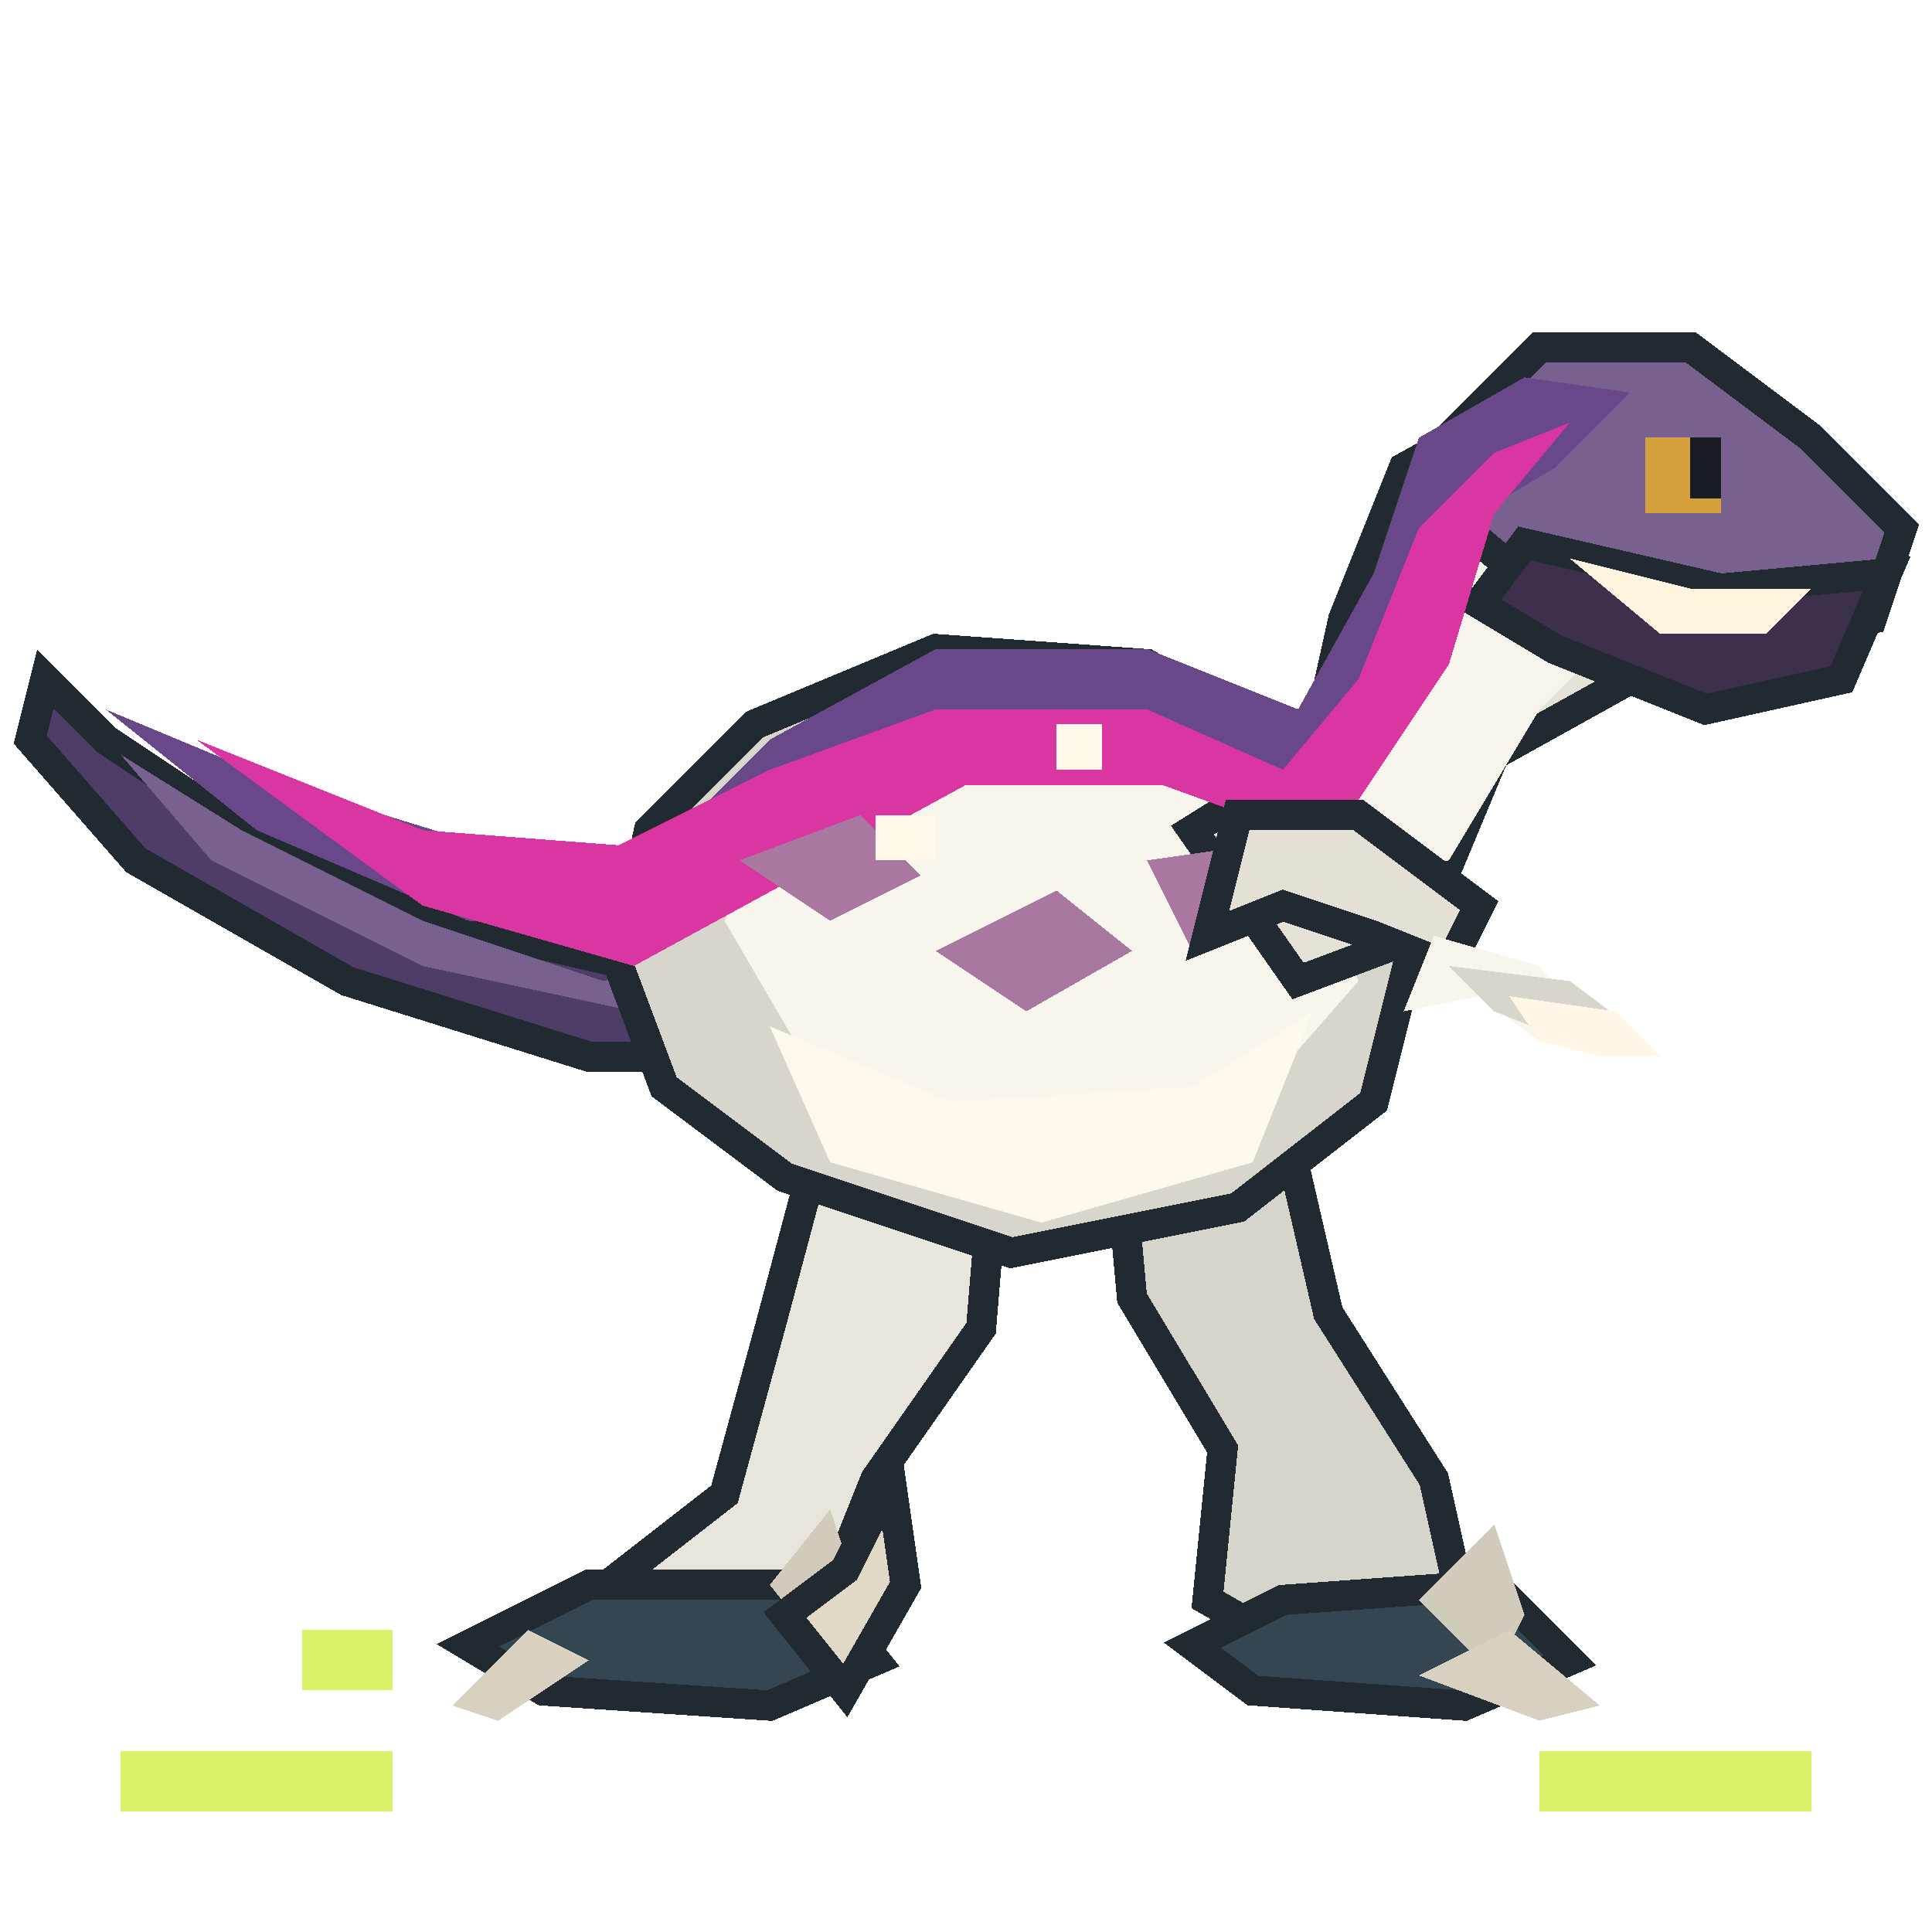
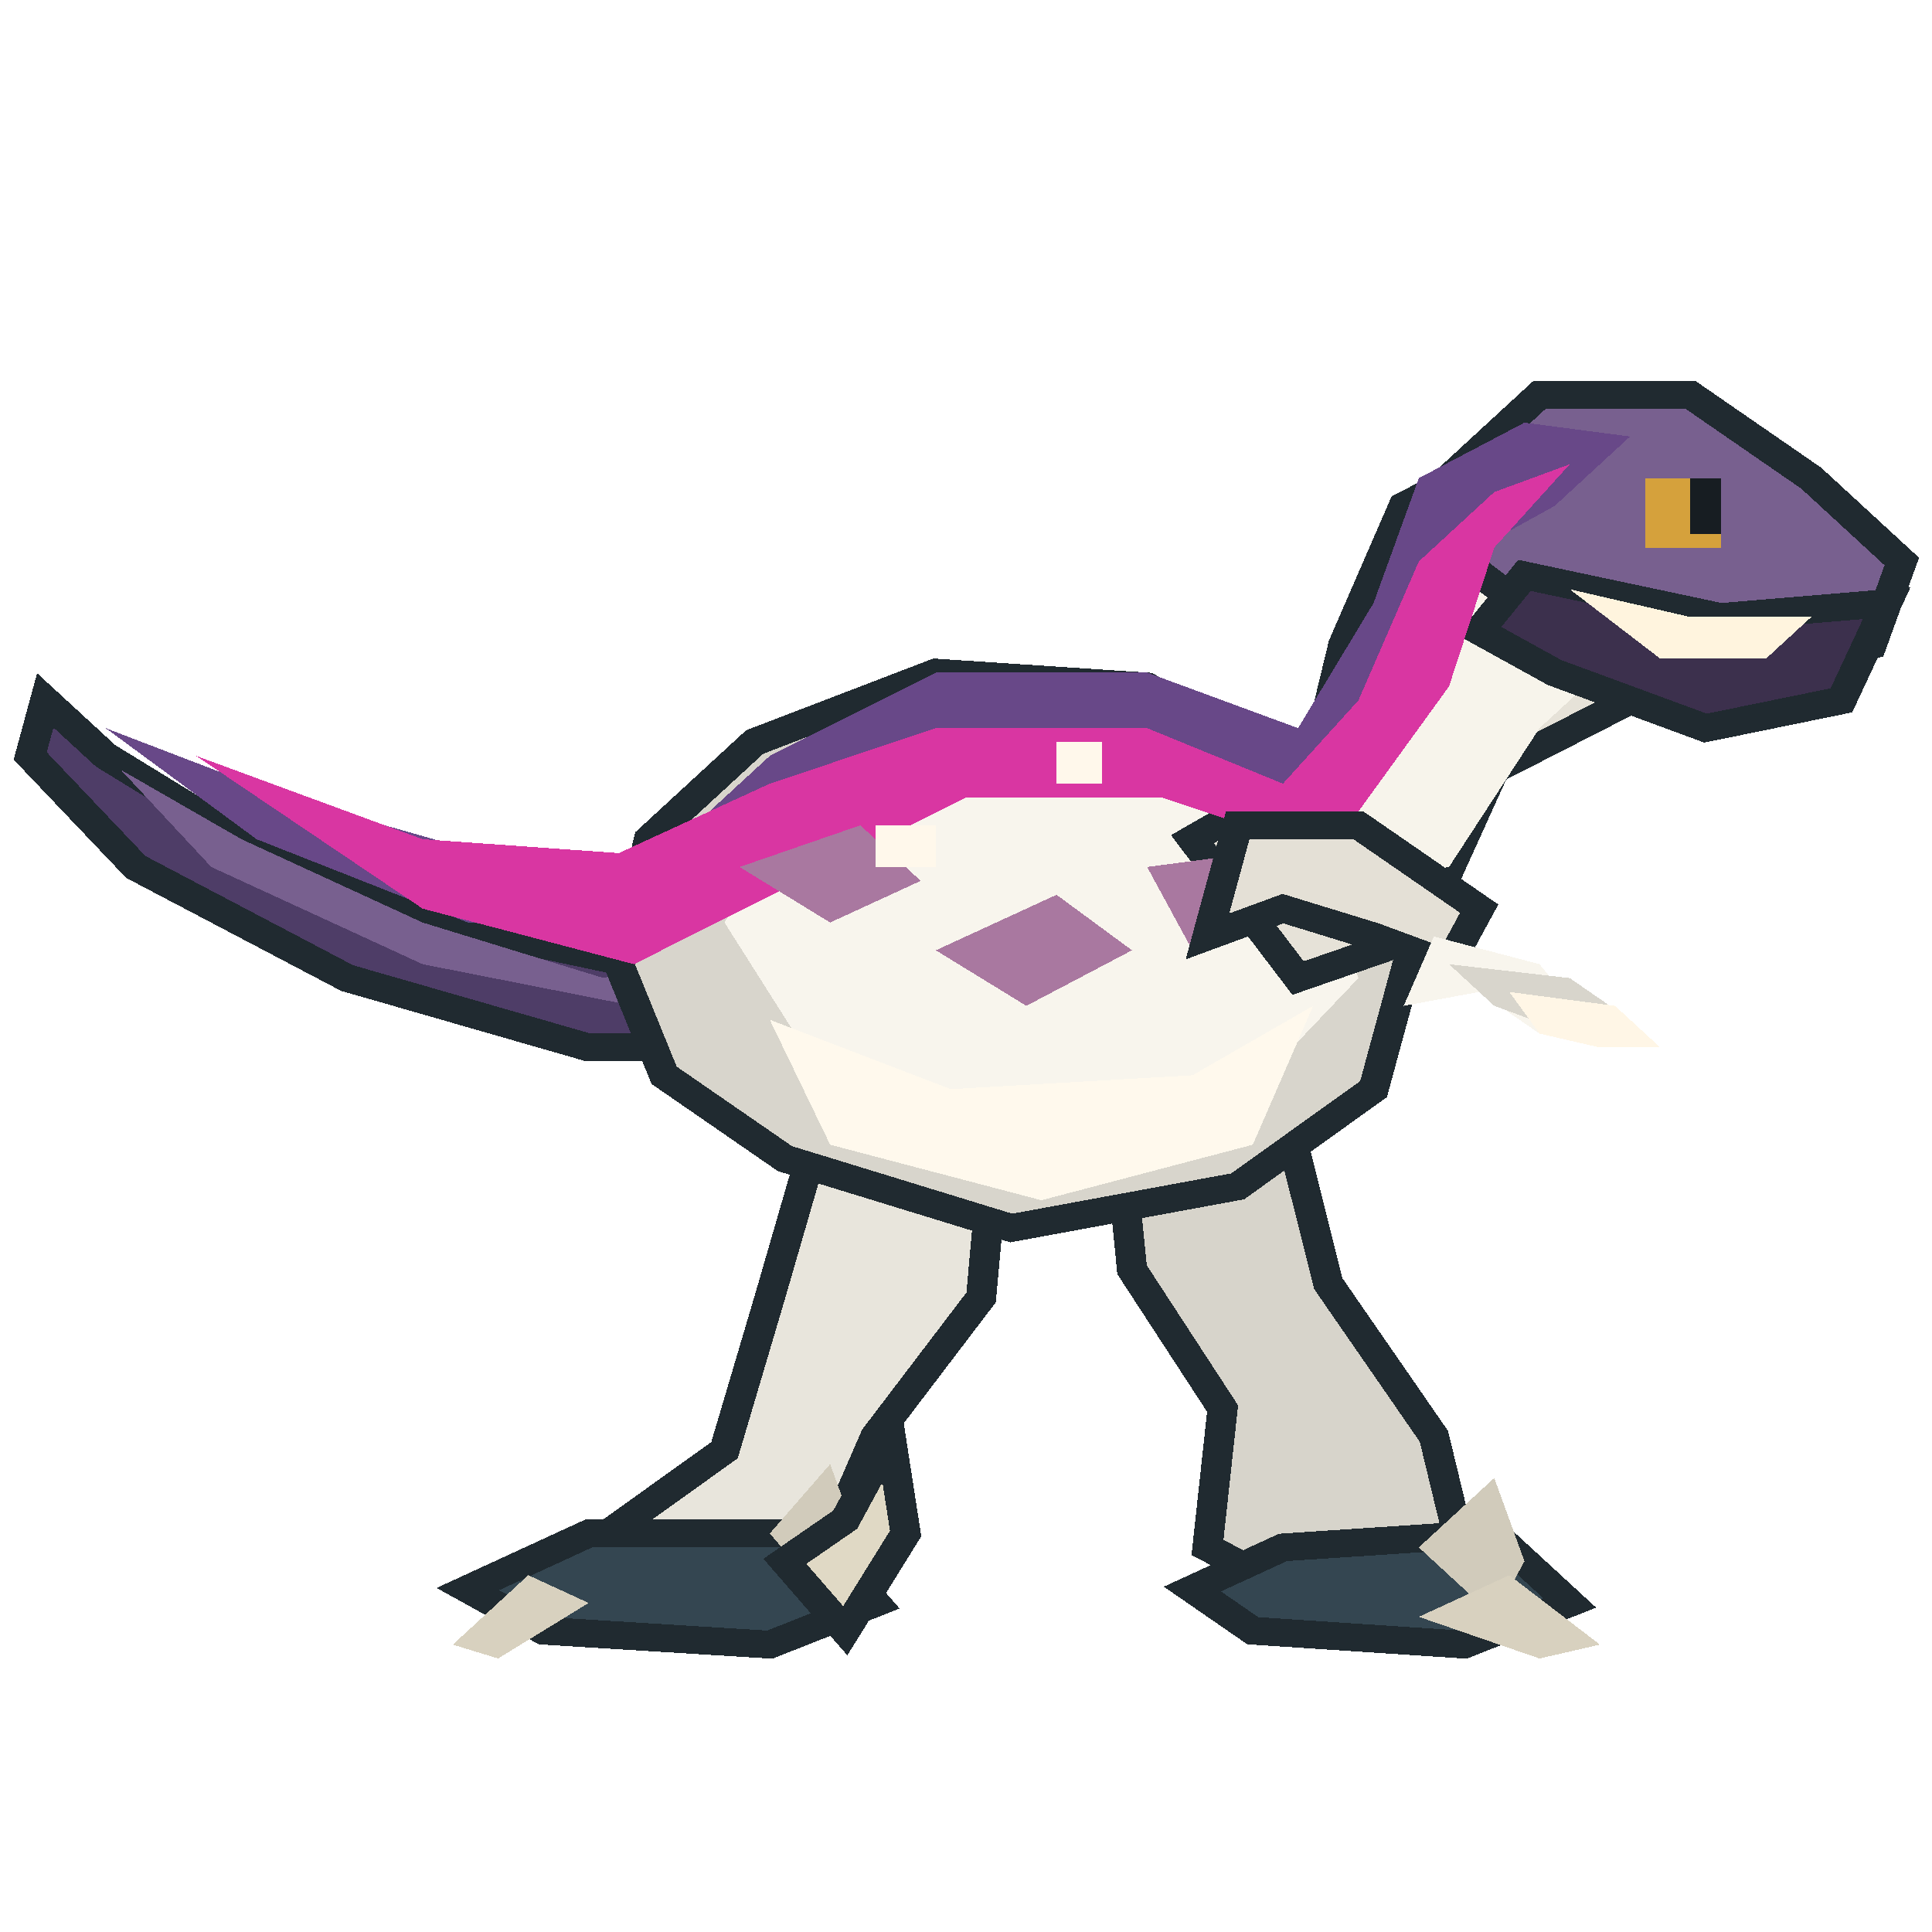
<svg xmlns="http://www.w3.org/2000/svg" viewBox="0 0 128 128" shape-rendering="crispEdges" role="img" aria-label="Violeta" data-character="Violeta" data-species="Velociraptor" data-age="adult" data-sex="female" data-lineage="Rosa" data-hide="white" data-back="purple" data-dorsal-stripe="magenta" data-eye="gold-ochre" data-origin="Jurassic World" data-pose="land">
-   <g>
-     <g stroke="#202a30" stroke-width="2" stroke-linejoin="miter">
-       <polygon points="55,73 66,76 65,88 58,98 54,108 44,109 39,106 48,99 51,88" fill="#e8e5dc" />
-       <polygon points="74,75 85,74 88,87 95,98 97,107 87,110 80,106 81,96 75,86" fill="#d7d4cb" />
-       <polygon points="39,105 54,105 58,110 51,113 36,112 31,109" fill="#344651" />
-       <polygon points="85,106 99,105 104,110 97,113 83,112 79,109" fill="#344651" />
-       <polygon points="51,105 55,100 57,106 55,110" fill="#d1cbbb" stroke="none" />
-       <polygon points="94,106 99,101 101,107 99,111" fill="#d1cbbb" stroke="none" />
-       <polygon points="52,107 56,104 59,98 60,105 56,112" fill="#e0d9c5" />
-       <polygon points="39,110 33,114 30,113 35,108" fill="#d8d1bf" stroke="none" />
-       <polygon points="94,111 102,114 106,113 100,108" fill="#d8d1bf" stroke="none" />
-     </g>
-     <g stroke="#202a30" stroke-width="2" stroke-linejoin="miter">
-       <polygon points="55,61 42,64 29,61 16,55 7,49 3,45 2,49 9,57 23,65 39,70 55,70 63,65" fill="#4e3d67" />
-       <polygon points="53,61 40,65 28,61 16,55 8,50 14,57 28,64 42,67 55,66" fill="#78608f" stroke="none" />
-       <polygon points="41,64 43,55 50,48 62,43 76,44 88,51 94,61 91,73 82,80 67,83 52,78 44,72" fill="#d8d5cc" />
-       <polygon points="48,61 53,52 65,48 78,49 87,56 90,65 83,73 69,77 55,73" fill="#f8f5ed" stroke="none" />
-       <polygon points="51,68 63,73 79,72 87,67 83,77 69,81 55,77" fill="#fff9ed" stroke="none" />
-       <polygon points="79,55 87,50 89,41 93,31 102,26 111,29 114,36 108,45 99,50 94,62 86,65" fill="#e6e2d8" />
-       <polygon points="88,48 93,36 101,30 109,32 109,40 102,47 96,57 90,58" fill="#f7f4eb" stroke="none" />
-       <polygon points="96,29 102,23 112,23 120,29 126,35 124,41 115,43 103,40 97,35" fill="#78608f" />
-       <polygon points="101,36 114,39 125,38 122,45 113,47 103,43 98,40" fill="#3c304d" />
-       <polygon points="104,37 112,39 120,39 117,42 110,42" fill="#fff4de" stroke="none" />
-       <polygon points="7,47 19,52 32,56 44,56 51,49 62,43 76,43 86,47 91,38 94,29 101,25 108,26 103,31 98,34 94,45 88,54 78,49 64,48 54,54 45,62 31,61 17,55" fill="#684888" stroke="none" />
-       <polygon points="13,49 28,55 41,56 51,51 62,47 76,47 85,51 90,45 94,35 99,30 104,28 99,34 96,44 88,56 77,52 64,52 53,58 42,64 28,60" fill="#d936a2" stroke="none" />
-       <polygon points="49,57 57,54 61,58 55,61" fill="#a978a0" stroke="none" />
-       <polygon points="62,63 70,59 75,63 68,67" fill="#a978a0" stroke="none" />
-       <polygon points="76,57 83,56 86,60 79,63" fill="#a978a0" stroke="none" />
-       <polygon points="82,54 90,54 98,60 96,64 91,62 85,60 80,62" fill="#e4e0d6" />
-       <polygon points="95,62 102,64 105,68 102,69 98,66 93,67" fill="#f8f5ed" stroke="none" />
-       <polygon points="96,64 104,65 108,68 104,69 99,67" fill="#d8d5cc" stroke="none" />
-       <polygon points="100,66 107,67 110,70 106,70 102,69" fill="#fff6e6" stroke="none" />
-       <rect x="109" y="29" width="5" height="5" fill="#d5a13c" stroke="none" />
-       <rect x="112" y="29" width="2" height="4" fill="#171d22" stroke="none" />
-       <rect x="58" y="54" width="4" height="3" fill="#fff8eb" stroke="none" />
-       <rect x="70" y="48" width="3" height="3" fill="#fff8eb" stroke="none" />
+   <g data-pose-transform="land" transform="translate(0 5) scale(1 .92)">
+     <g>
+       <g stroke="#202a30" stroke-width="2" stroke-linejoin="miter">
+         <polygon points="55,73 66,76 65,88 58,98 54,108 44,109 39,106 48,99 51,88" fill="#e8e5dc" />
+         <polygon points="74,75 85,74 88,87 95,98 97,107 87,110 80,106 81,96 75,86" fill="#d7d4cb" />
+         <polygon points="39,105 54,105 58,110 51,113 36,112 31,109" fill="#344651" />
+         <polygon points="85,106 99,105 104,110 97,113 83,112 79,109" fill="#344651" />
+         <polygon points="51,105 55,100 57,106 55,110" fill="#d1cbbb" stroke="none" />
+         <polygon points="94,106 99,101 101,107 99,111" fill="#d1cbbb" stroke="none" />
+         <polygon points="52,107 56,104 59,98 60,105 56,112" fill="#e0d9c5" />
+         <polygon points="39,110 33,114 30,113 35,108" fill="#d8d1bf" stroke="none" />
+         <polygon points="94,111 102,114 106,113 100,108" fill="#d8d1bf" stroke="none" />
+       </g>
+       <g stroke="#202a30" stroke-width="2" stroke-linejoin="miter">
+         <polygon points="55,61 42,64 29,61 16,55 7,49 3,45 2,49 9,57 23,65 39,70 55,70 63,65" fill="#4e3d67" />
+         <polygon points="53,61 40,65 28,61 16,55 8,50 14,57 28,64 42,67 55,66" fill="#78608f" stroke="none" />
+         <polygon points="41,64 43,55 50,48 62,43 76,44 88,51 94,61 91,73 82,80 67,83 52,78 44,72" fill="#d8d5cc" />
+         <polygon points="48,61 53,52 65,48 78,49 87,56 90,65 83,73 69,77 55,73" fill="#f8f5ed" stroke="none" />
+         <polygon points="51,68 63,73 79,72 87,67 83,77 69,81 55,77" fill="#fff9ed" stroke="none" />
+         <polygon points="79,55 87,50 89,41 93,31 102,26 111,29 114,36 108,45 99,50 94,62 86,65" fill="#e6e2d8" />
+         <polygon points="88,48 93,36 101,30 109,32 109,40 102,47 96,57 90,58" fill="#f7f4eb" stroke="none" />
+         <polygon points="96,29 102,23 112,23 120,29 126,35 124,41 115,43 103,40 97,35" fill="#78608f" />
+         <polygon points="101,36 114,39 125,38 122,45 113,47 103,43 98,40" fill="#3c304d" />
+         <polygon points="104,37 112,39 120,39 117,42 110,42" fill="#fff4de" stroke="none" />
+         <polygon points="7,47 19,52 32,56 44,56 51,49 62,43 76,43 86,47 91,38 94,29 101,25 108,26 103,31 98,34 94,45 88,54 78,49 64,48 54,54 45,62 31,61 17,55" fill="#684888" stroke="none" />
+         <polygon points="13,49 28,55 41,56 51,51 62,47 76,47 85,51 90,45 94,35 99,30 104,28 99,34 96,44 88,56 77,52 64,52 53,58 42,64 28,60" fill="#d936a2" stroke="none" />
+         <polygon points="49,57 57,54 61,58 55,61" fill="#a978a0" stroke="none" />
+         <polygon points="62,63 70,59 75,63 68,67" fill="#a978a0" stroke="none" />
+         <polygon points="76,57 83,56 86,60 79,63" fill="#a978a0" stroke="none" />
+         <polygon points="82,54 90,54 98,60 96,64 91,62 85,60 80,62" fill="#e4e0d6" />
+         <polygon points="95,62 102,64 105,68 102,69 98,66 93,67" fill="#f8f5ed" stroke="none" />
+         <polygon points="96,64 104,65 108,68 104,69 99,67" fill="#d8d5cc" stroke="none" />
+         <polygon points="100,66 107,67 110,70 106,70 102,69" fill="#fff6e6" stroke="none" />
+         <rect x="109" y="29" width="5" height="5" fill="#d5a13c" stroke="none" />
+         <rect x="112" y="29" width="2" height="4" fill="#171d22" stroke="none" />
+         <rect x="58" y="54" width="4" height="3" fill="#fff8eb" stroke="none" />
+         <rect x="70" y="48" width="3" height="3" fill="#fff8eb" stroke="none" />
+       </g>
    </g>
  </g>
-   <g data-motion-accent="landing" shape-rendering="crispEdges">
-     <path d="M8 116h18v4H8zM102 116h18v4h-18zM20 108h6v4h-6z" fill="#d8f36a" />
-   </g>
</svg>
